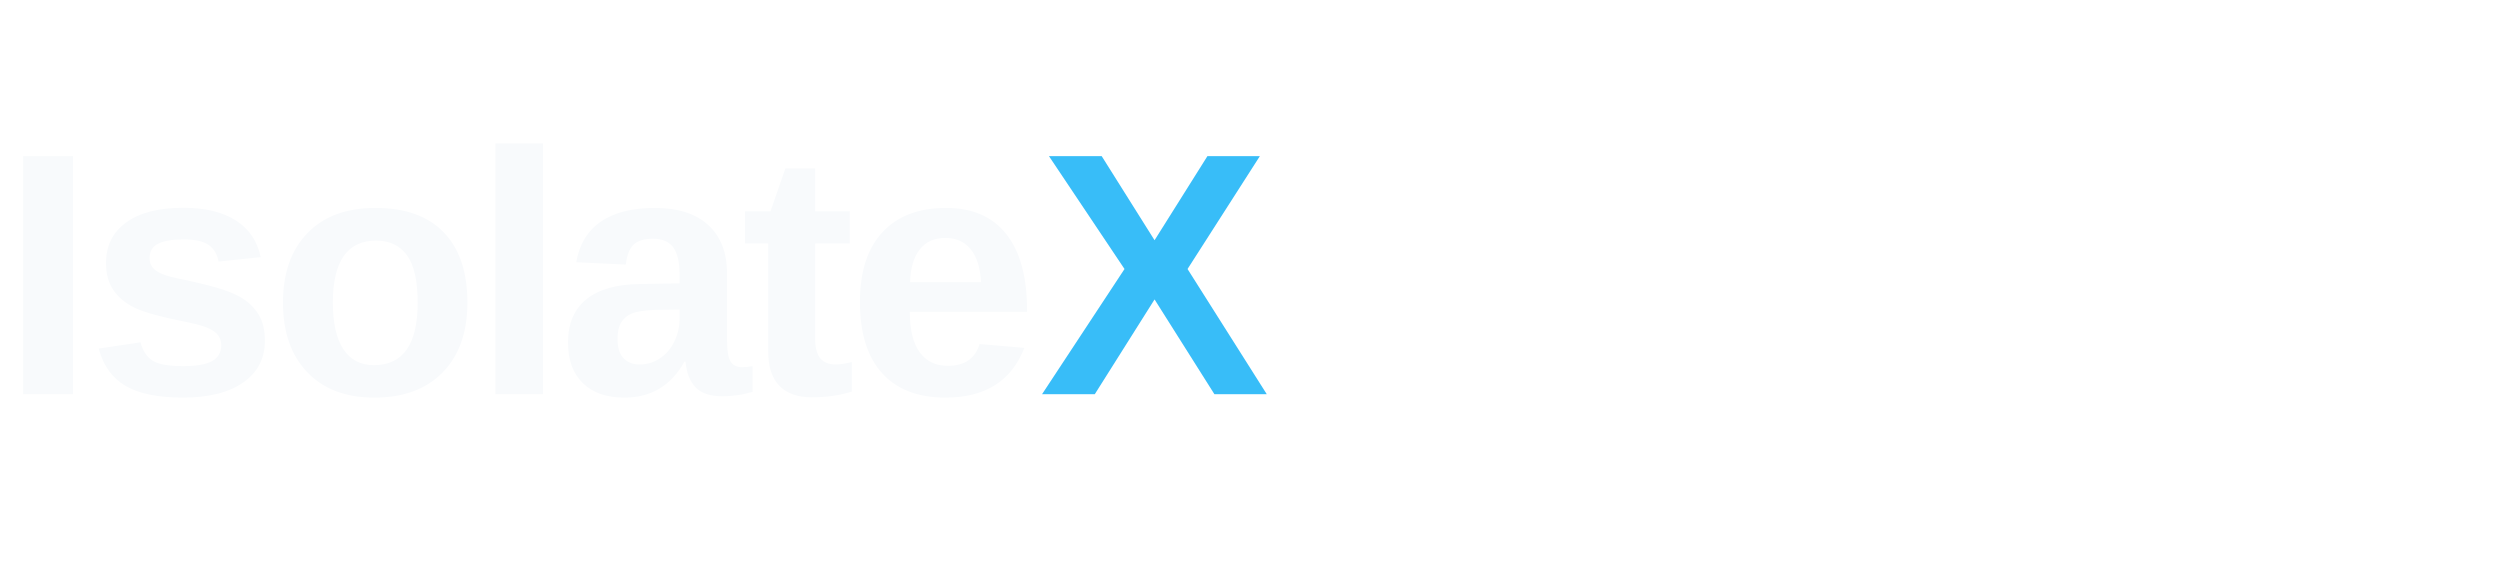
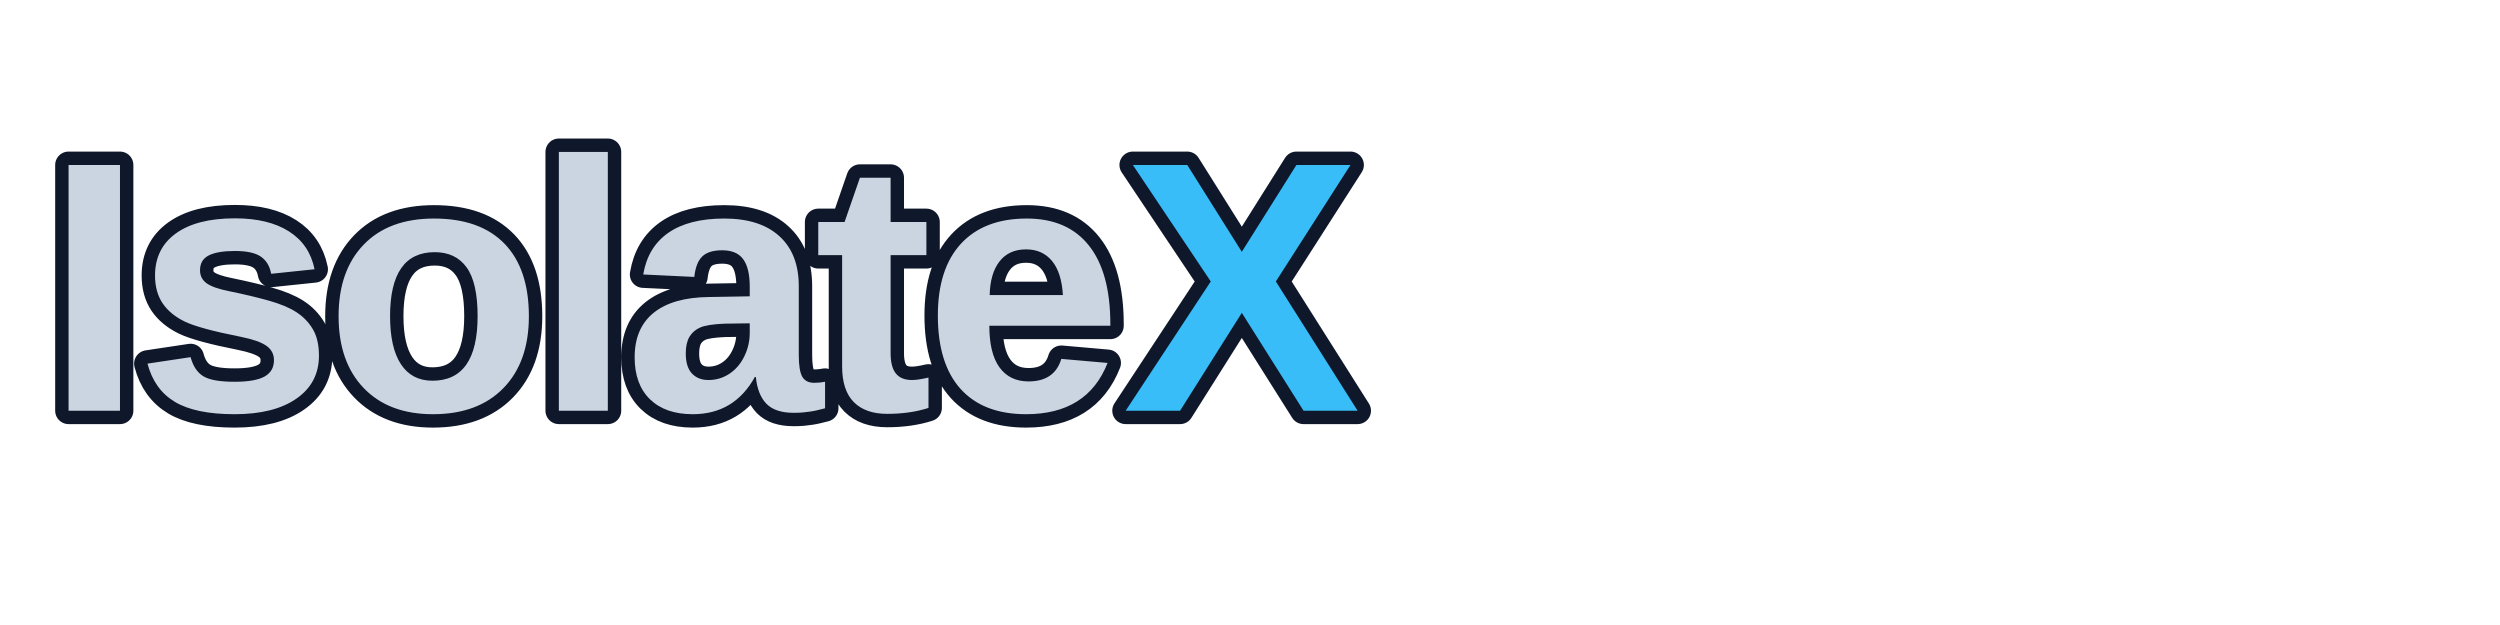
- <svg xmlns="http://www.w3.org/2000/svg" width="520" height="120" viewBox="0 0 520 120" role="img" aria-label="IsolateX">
-   <text x="0" y="82" fill="#F8FAFC" font-family="Arial, Helvetica, sans-serif" font-size="72" font-weight="800" letter-spacing="-2">
-     Isolate<tspan fill="#38BDF8">X</tspan>
+ <svg xmlns="http://www.w3.org/2000/svg" width="560" height="140" viewBox="0 0 560 140" role="img" aria-label="IsolateX">
+   <text x="10" y="92" fill="#CBD5E1" stroke="#0F172A" stroke-width="6" stroke-linejoin="round" paint-order="stroke fill" font-family="Arial, Helvetica, sans-serif" font-size="80" font-weight="800" letter-spacing="-2">
+     Isolate<tspan fill="#38BDF8" stroke="#0F172A">X</tspan>
  </text>
</svg>
